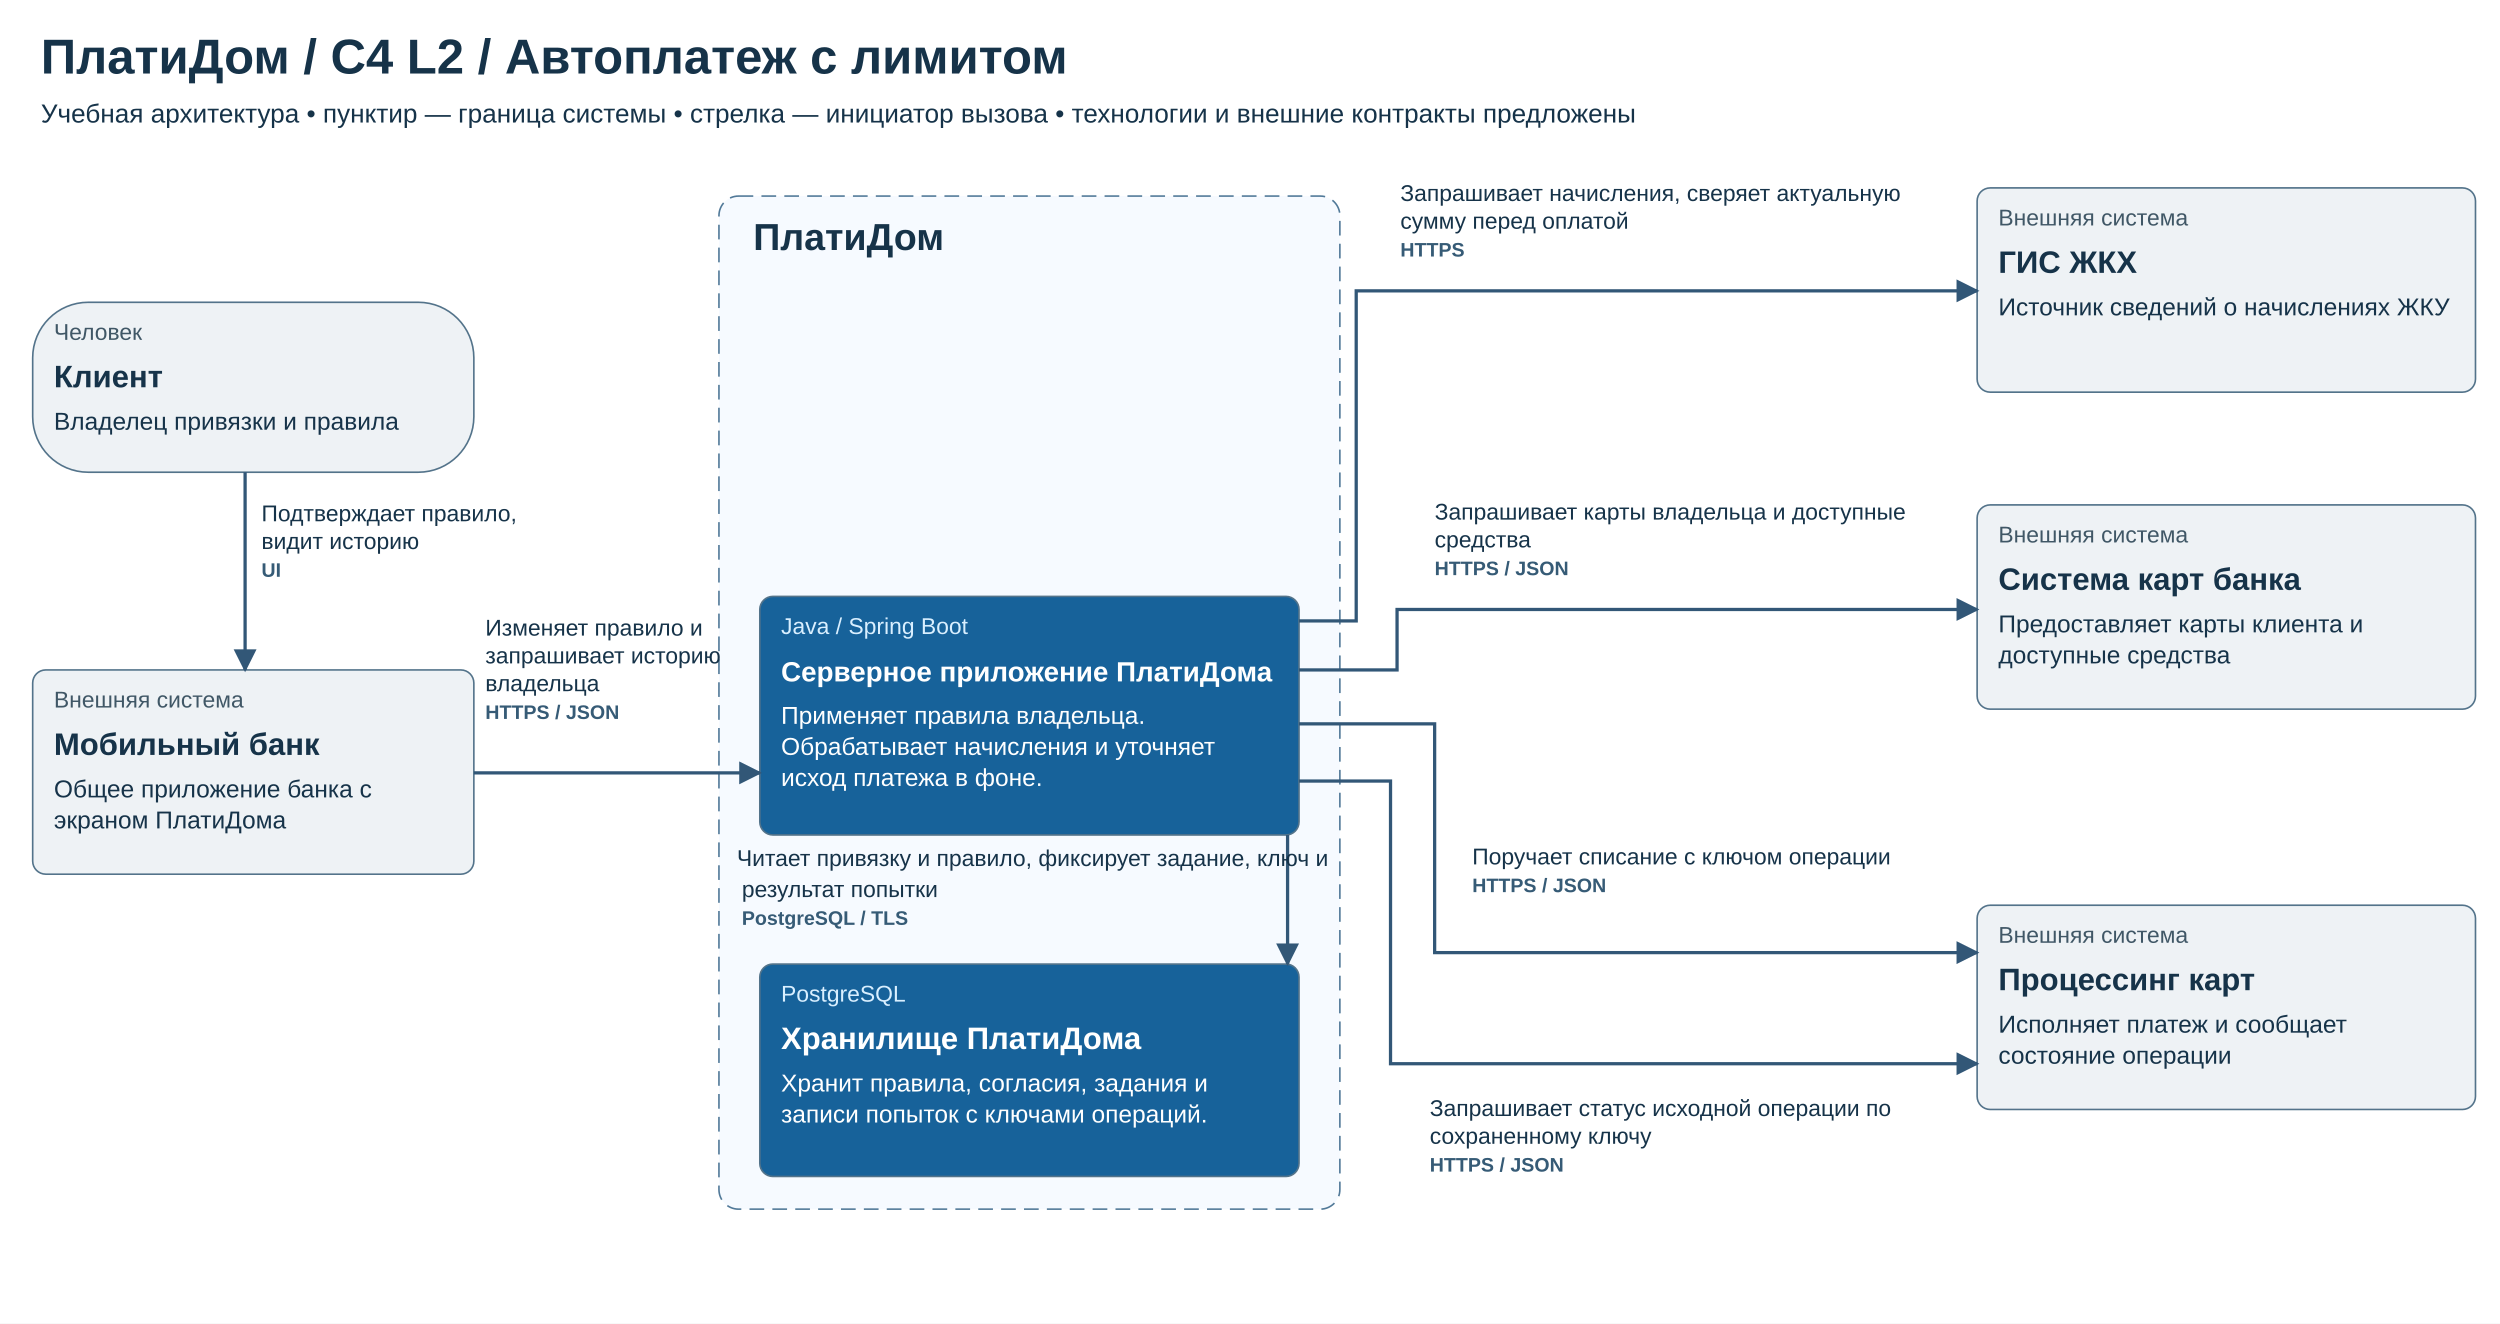
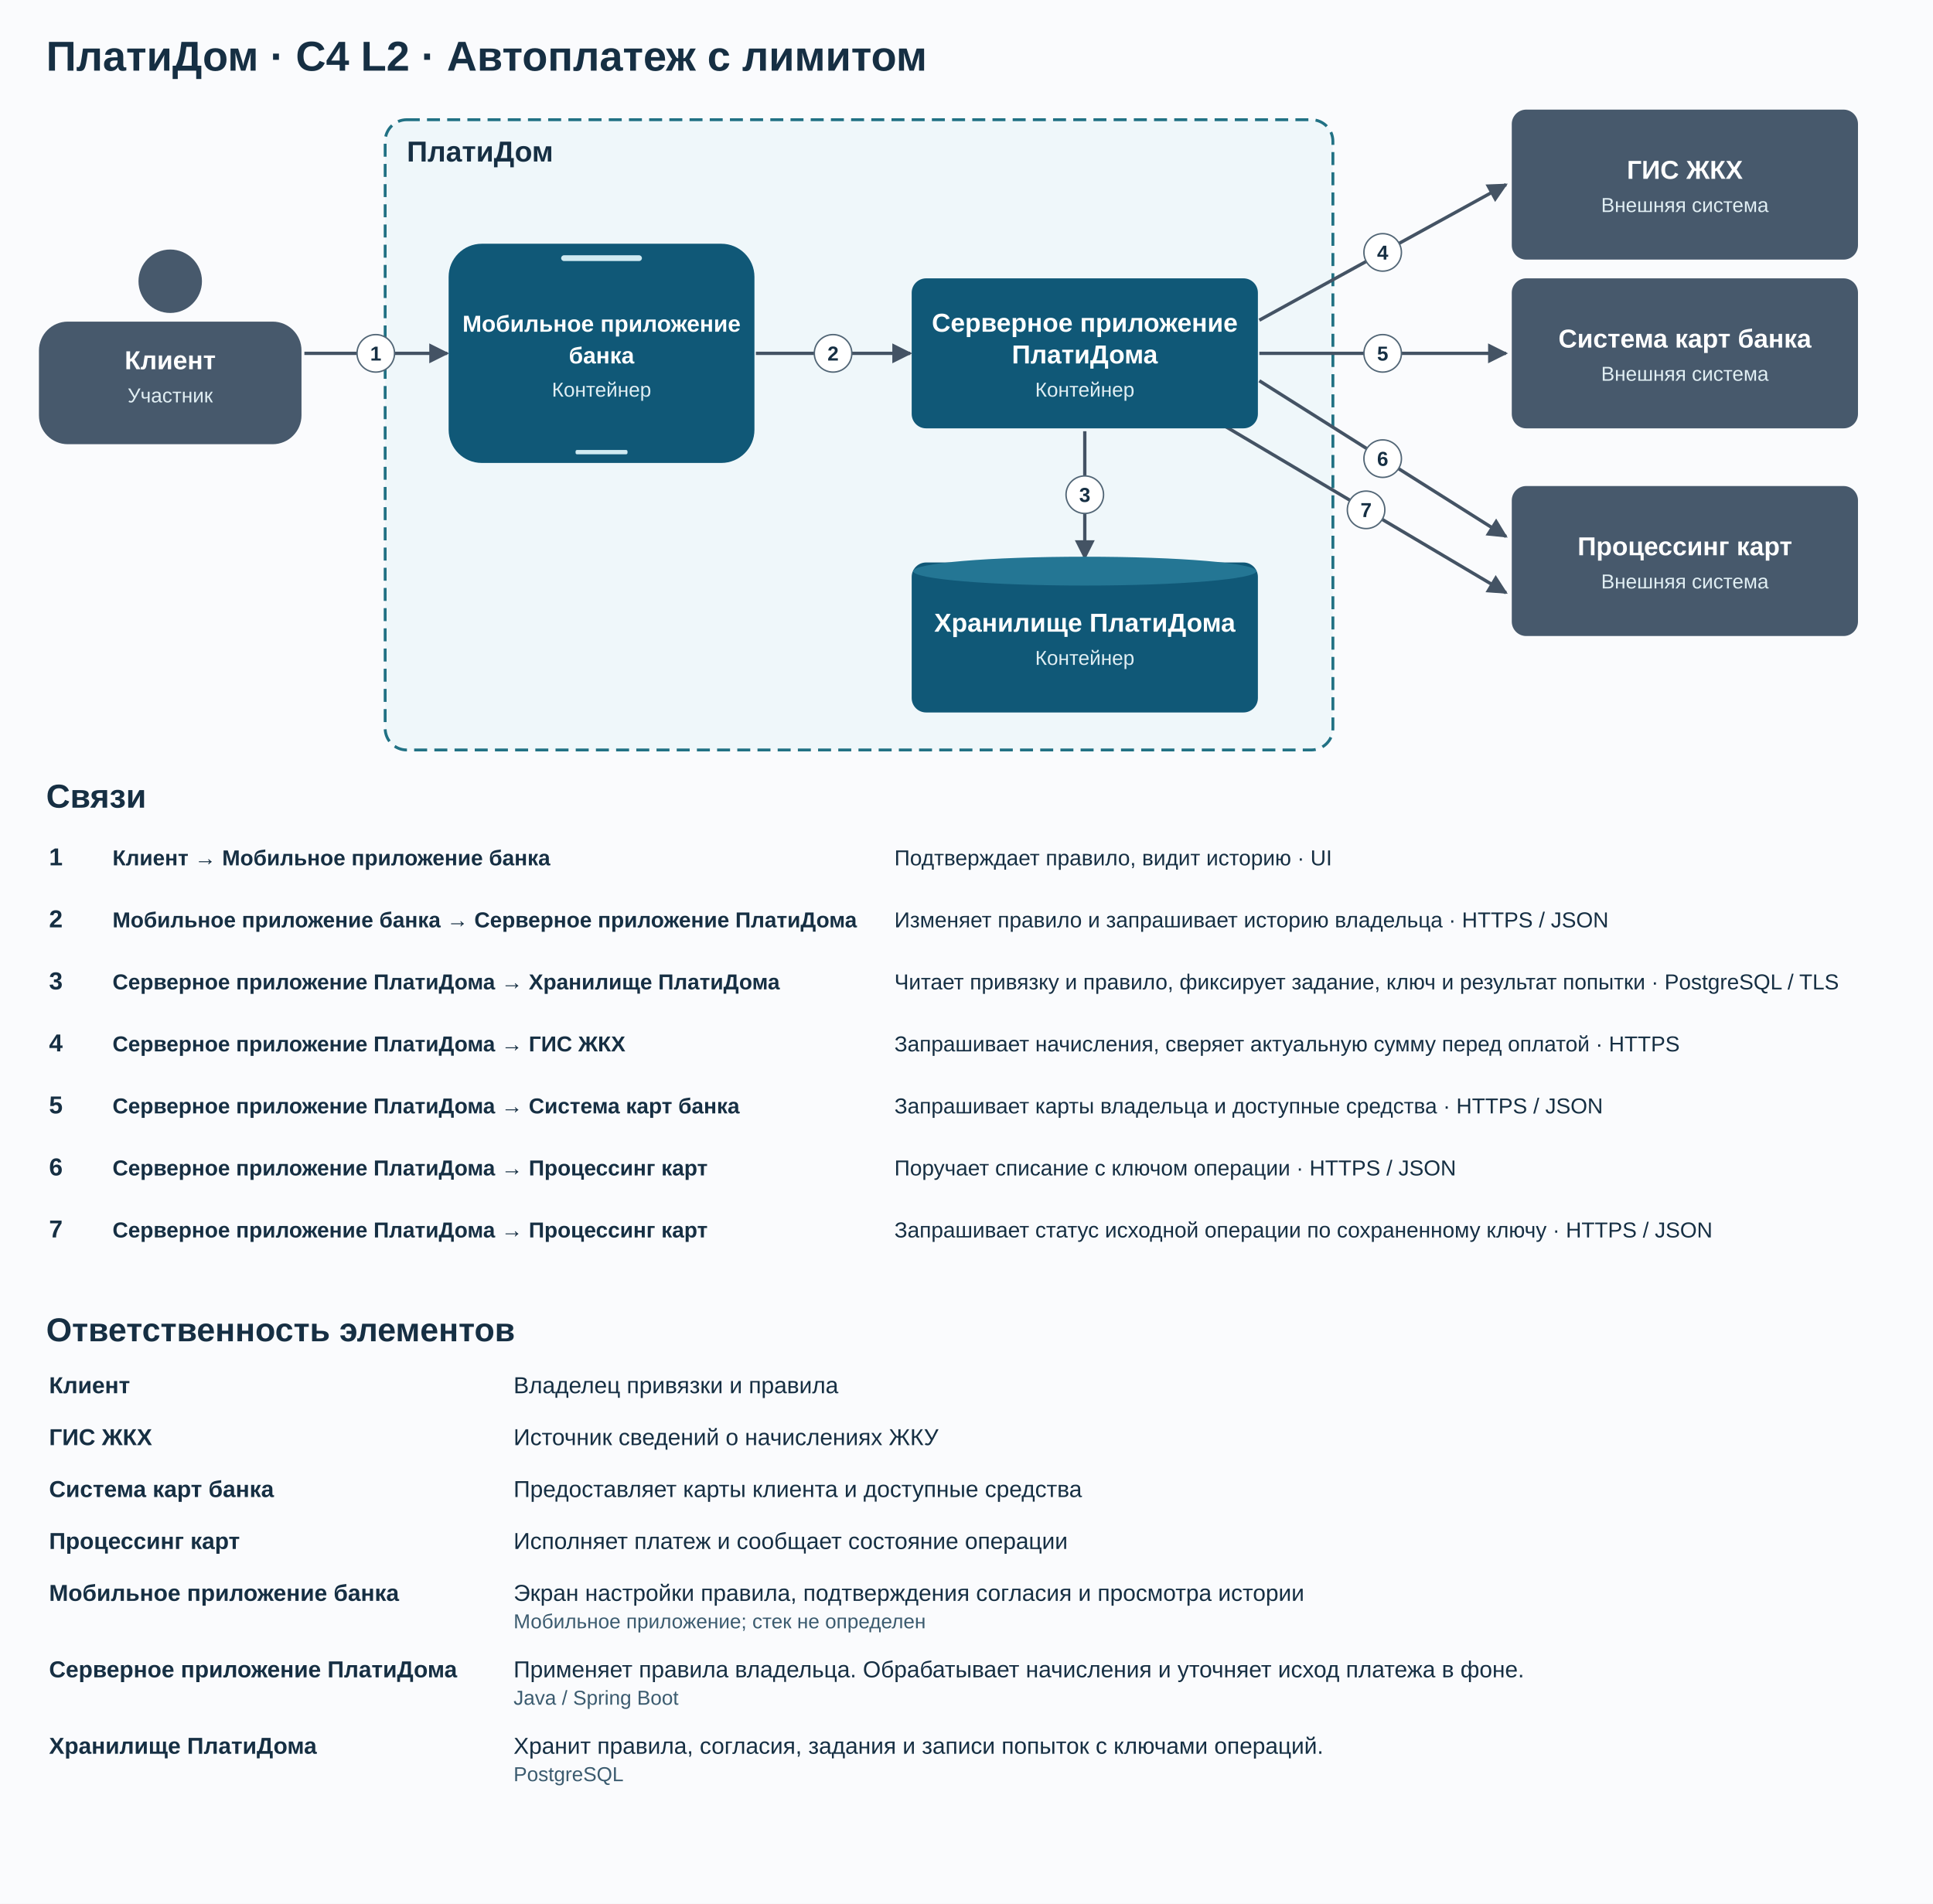
- <svg xmlns="http://www.w3.org/2000/svg" width="1530" height="810" viewBox="0 0 1530 810">
+ <svg xmlns="http://www.w3.org/2000/svg" viewBox="0 0 1340 1320" width="1340" height="1320" font-family="Arial, sans-serif" fill="#162f43" role="img">
  <defs>
-     <marker id="a" viewBox="0 0 10 10" refX="9" refY="5" markerWidth="7" markerHeight="7" orient="auto">
-       <path d="M0,0 L10,5 L0,10Z" fill="#325777" />
+     <marker id="arr" viewBox="0 0 10 10" refX="9" refY="5" markerWidth="6" markerHeight="6" orient="auto">
+       <path d="M0 0 L10 5 L0 10Z" fill="#445364" />
    </marker>
  </defs>
-   <rect width="100%" height="100%" fill="white" />
-   <g font-family="Arial,sans-serif" fill="#163349">
-     <text x="25" y="45" font-size="30" font-weight="700" fill="#163349">ПлатиДом  /  C4 L2  /  Автоплатеж с лимитом</text>
-     <text x="25" y="75" font-size="16" font-weight="400" fill="#163349">Учебная архитектура  •  пунктир — граница системы  •  стрелка — инициатор вызова  •  технологии и внешние контракты предложены</text>
-     <rect x="440" y="120" width="380" height="620" rx="12" fill="#f6faff" stroke="#517998" stroke-dasharray="9 5" />
-     <text x="461" y="153" font-size="23" font-weight="700" fill="#163349">ПлатиДом</text>
-     <rect x="20" y="185" width="270" height="104" rx="34" fill="#eef2f5" stroke="#53738a" />
-     <text x="33" y="208" font-size="14" font-weight="400" fill="#405766">Человек</text>
-     <text x="33" y="237" font-size="19" font-weight="700" fill="#163349">Клиент</text>
-     <text x="33" y="263" font-size="15" font-weight="400" fill="#163349">Владелец привязки и правила</text>
-     <rect x="20" y="410" width="270" height="125" rx="8" fill="#eef2f5" stroke="#53738a" />
-     <text x="33" y="433" font-size="14" font-weight="400" fill="#405766">Внешняя система</text>
-     <text x="33" y="462" font-size="19" font-weight="700" fill="#163349">Мобильный банк</text>
-     <text x="33" y="488" font-size="15" font-weight="400" fill="#163349">Общее приложение банка с</text>
-     <text x="33" y="507" font-size="15" font-weight="400" fill="#163349">экраном ПлатиДома</text>
-     <rect x="465" y="365" width="330" height="146" rx="8" fill="#17629a" stroke="#53738a" />
-     <text x="478" y="388" font-size="14" font-weight="400" fill="#d9efff">Java / Spring Boot</text>
-     <text x="478" y="417" font-size="17" font-weight="700" fill="white">Серверное приложение ПлатиДома</text>
-     <text x="478" y="443" font-size="15" font-weight="400" fill="white">Применяет правила владельца.</text>
-     <text x="478" y="462" font-size="15" font-weight="400" fill="white">Обрабатывает начисления и уточняет</text>
-     <text x="478" y="481" font-size="15" font-weight="400" fill="white">исход платежа в фоне.</text>
-     <rect x="465" y="590" width="330" height="130" rx="8" fill="#17629a" stroke="#53738a" />
-     <text x="478" y="613" font-size="14" font-weight="400" fill="#d9efff">PostgreSQL</text>
-     <text x="478" y="642" font-size="19" font-weight="700" fill="white">Хранилище ПлатиДома</text>
-     <text x="478" y="668" font-size="15" font-weight="400" fill="white">Хранит правила, согласия, задания и</text>
-     <text x="478" y="687" font-size="15" font-weight="400" fill="white">записи попыток с ключами операций.</text>
-     <rect x="1210" y="115" width="305" height="125" rx="8" fill="#eef2f5" stroke="#53738a" />
-     <text x="1223" y="138" font-size="14" font-weight="400" fill="#405766">Внешняя система</text>
-     <text x="1223" y="167" font-size="19" font-weight="700" fill="#163349">ГИС ЖКХ</text>
-     <text x="1223" y="193" font-size="15" font-weight="400" fill="#163349">Источник сведений о начислениях ЖКУ</text>
-     <rect x="1210" y="309" width="305" height="125" rx="8" fill="#eef2f5" stroke="#53738a" />
-     <text x="1223" y="332" font-size="14" font-weight="400" fill="#405766">Внешняя система</text>
-     <text x="1223" y="361" font-size="19" font-weight="700" fill="#163349">Система карт банка</text>
-     <text x="1223" y="387" font-size="15" font-weight="400" fill="#163349">Предоставляет карты клиента и</text>
-     <text x="1223" y="406" font-size="15" font-weight="400" fill="#163349">доступные средства</text>
-     <rect x="1210" y="554" width="305" height="125" rx="8" fill="#eef2f5" stroke="#53738a" />
-     <text x="1223" y="577" font-size="14" font-weight="400" fill="#405766">Внешняя система</text>
-     <text x="1223" y="606" font-size="19" font-weight="700" fill="#163349">Процессинг карт</text>
-     <text x="1223" y="632" font-size="15" font-weight="400" fill="#163349">Исполняет платеж и сообщает</text>
-     <text x="1223" y="651" font-size="15" font-weight="400" fill="#163349">состояние операции</text>
-     <path d="M150 289 V410" stroke="#325777" stroke-width="2" fill="none" marker-end="url(#a)" />
-     <text x="160" y="319" font-size="14" font-weight="400" fill="#163349">Подтверждает правило,</text>
-     <text x="160" y="336" font-size="14" font-weight="400" fill="#163349">видит историю</text>
-     <text x="160" y="353" font-size="12" font-weight="700" fill="#365b76">UI</text>
-     <path d="M290 473 H465" stroke="#325777" stroke-width="2" fill="none" marker-end="url(#a)" />
-     <text x="297" y="389" font-size="14" font-weight="400" fill="#163349">Изменяет правило и</text>
-     <text x="297" y="406" font-size="14" font-weight="400" fill="#163349">запрашивает историю</text>
-     <text x="297" y="423" font-size="14" font-weight="400" fill="#163349">владельца</text>
-     <text x="297" y="440" font-size="12" font-weight="700" fill="#365b76">HTTPS / JSON</text>
-     <path d="M788 511 V590" stroke="#325777" stroke-width="2" fill="none" marker-end="url(#a)" />
-     <text x="451" y="530" font-size="14" font-weight="400" fill="#163349">Читает привязку и правило, фиксирует задание, ключ и</text>
-     <text x="454" y="549" font-size="14" font-weight="400" fill="#163349">результат попытки</text>
-     <text x="454" y="566" font-size="12" font-weight="700" fill="#365b76">PostgreSQL / TLS</text>
-     <path d="M795 380 H830 V178 H1210" stroke="#325777" stroke-width="2" fill="none" marker-end="url(#a)" />
-     <text x="857" y="123" font-size="14" font-weight="400" fill="#163349">Запрашивает начисления, сверяет актуальную</text>
-     <text x="857" y="140" font-size="14" font-weight="400" fill="#163349">сумму перед оплатой</text>
-     <text x="857" y="157" font-size="12" font-weight="700" fill="#365b76">HTTPS</text>
-     <path d="M795 410 H855 V373 H1210" stroke="#325777" stroke-width="2" fill="none" marker-end="url(#a)" />
-     <text x="878" y="318" font-size="14" font-weight="400" fill="#163349">Запрашивает карты владельца и доступные</text>
-     <text x="878" y="335" font-size="14" font-weight="400" fill="#163349">средства</text>
-     <text x="878" y="352" font-size="12" font-weight="700" fill="#365b76">HTTPS / JSON</text>
-     <path d="M795 443 H878 V583 H1210" stroke="#325777" stroke-width="2" fill="none" marker-end="url(#a)" />
-     <text x="901" y="529" font-size="14" font-weight="400" fill="#163349">Поручает списание с ключом операции</text>
-     <text x="901" y="546" font-size="12" font-weight="700" fill="#365b76">HTTPS / JSON</text>
-     <path d="M795 478 H851 V651 H1210" stroke="#325777" stroke-width="2" fill="none" marker-end="url(#a)" />
-     <text x="875" y="683" font-size="14" font-weight="400" fill="#163349">Запрашивает статус исходной операции по</text>
-     <text x="875" y="700" font-size="14" font-weight="400" fill="#163349">сохраненному ключу</text>
-     <text x="875" y="717" font-size="12" font-weight="700" fill="#365b76">HTTPS / JSON</text>
-   </g>
+   <rect x="0" y="0" width="1340" height="1320" rx="0" fill="#fafbfd" />
+   <text x="32" y="49" font-size="29" font-weight="700">ПлатиДом   ·   C4 L2   ·   Автоплатеж с лимитом</text>
+   <rect x="267" y="83" width="657" height="437" rx="15" fill="#eff7fa" stroke="#217184" stroke-width="2" stroke-dasharray="9 5" />
+   <text x="282" y="112" font-size="20" font-weight="700">ПлатиДом</text>
+   <path d="M211 245 L310 245" stroke="#445364" stroke-width="2.3" marker-end="url(#arr)" />
+   <circle cx="260.5" cy="245" r="13" fill="#fff" stroke="#526676" />
+   <text x="260.5" y="250" font-size="14" text-anchor="middle" font-weight="700">1</text>
+   <path d="M524 245 L631 245" stroke="#445364" stroke-width="2.3" marker-end="url(#arr)" />
+   <circle cx="577.5" cy="245" r="13" fill="#fff" stroke="#526676" />
+   <text x="577.5" y="250" font-size="14" text-anchor="middle" font-weight="700">2</text>
+   <path d="M752 299 L752 387" stroke="#445364" stroke-width="2.3" marker-end="url(#arr)" />
+   <circle cx="752" cy="343" r="13" fill="#fff" stroke="#526676" />
+   <text x="752" y="348" font-size="14" text-anchor="middle" font-weight="700">3</text>
+   <path d="M873 222 L1044 128" stroke="#445364" stroke-width="2.3" marker-end="url(#arr)" />
+   <circle cx="958.5" cy="175" r="13" fill="#fff" stroke="#526676" />
+   <text x="958.5" y="180" font-size="14" text-anchor="middle" font-weight="700">4</text>
+   <path d="M873 245 L1044 245" stroke="#445364" stroke-width="2.3" marker-end="url(#arr)" />
+   <circle cx="958.5" cy="245" r="13" fill="#fff" stroke="#526676" />
+   <text x="958.5" y="250" font-size="14" text-anchor="middle" font-weight="700">5</text>
+   <path d="M873 264 L1044 372" stroke="#445364" stroke-width="2.3" marker-end="url(#arr)" />
+   <circle cx="958.5" cy="318" r="13" fill="#fff" stroke="#526676" />
+   <text x="958.5" y="323" font-size="14" text-anchor="middle" font-weight="700">6</text>
+   <path d="M850 296 L1044 411" stroke="#445364" stroke-width="2.3" marker-end="url(#arr)" />
+   <circle cx="947" cy="353.5" r="13" fill="#fff" stroke="#526676" />
+   <text x="947" y="358.5" font-size="14" text-anchor="middle" font-weight="700">7</text>
+   <circle cx="118" cy="195" r="22" fill="#47596c" />
+   <rect x="27" y="223" width="182" height="85" rx="20" fill="#47596c" />
+   <text x="118" y="256" font-size="18" text-anchor="middle" fill="white" font-weight="700">Клиент</text>
+   <text x="118" y="279" font-size="14" text-anchor="middle" fill="#e0eef3">Участник</text>
+   <rect x="1048" y="76" width="240" height="104" rx="10" fill="#47596c" />
+   <text x="1168" y="124" font-size="18" text-anchor="middle" fill="white" font-weight="700">ГИС ЖКХ</text>
+   <text x="1168" y="147" font-size="14" text-anchor="middle" fill="#e0eef3">Внешняя система</text>
+   <rect x="1048" y="193" width="240" height="104" rx="10" fill="#47596c" />
+   <text x="1168" y="241" font-size="18" text-anchor="middle" fill="white" font-weight="700">Система карт банка</text>
+   <text x="1168" y="264" font-size="14" text-anchor="middle" fill="#e0eef3">Внешняя система</text>
+   <rect x="1048" y="337" width="240" height="104" rx="10" fill="#47596c" />
+   <text x="1168" y="385" font-size="18" text-anchor="middle" fill="white" font-weight="700">Процессинг карт</text>
+   <text x="1168" y="408" font-size="14" text-anchor="middle" fill="#e0eef3">Внешняя система</text>
+   <rect x="311" y="169" width="212" height="152" rx="23" fill="#105877" />
+   <rect x="389" y="177" width="56" height="4" rx="2" fill="#d0eaf2" />
+   <rect x="399" y="312" width="36" height="3" rx="1" fill="#d0eaf2" />
+   <text x="417" y="230" font-size="16" text-anchor="middle" fill="white" font-weight="700">Мобильное приложение</text>
+   <text x="417" y="252" font-size="16" text-anchor="middle" fill="white" font-weight="700">банка</text>
+   <text x="417" y="275" font-size="14" text-anchor="middle" fill="#e0eef3">Контейнер</text>
+   <rect x="632" y="193" width="240" height="104" rx="10" fill="#105877" />
+   <text x="752" y="230" font-size="18" text-anchor="middle" fill="white" font-weight="700">Серверное приложение</text>
+   <text x="752" y="252" font-size="18" text-anchor="middle" fill="white" font-weight="700">ПлатиДома</text>
+   <text x="752" y="275" font-size="14" text-anchor="middle" fill="#e0eef3">Контейнер</text>
+   <rect x="632" y="390" width="240" height="104" rx="10" fill="#105877" />
+   <ellipse cx="752" cy="396" rx="119" ry="10" fill="#247694" />
+   <text x="752" y="438" font-size="18" text-anchor="middle" fill="white" font-weight="700">Хранилище ПлатиДома</text>
+   <text x="752" y="461" font-size="14" text-anchor="middle" fill="#e0eef3">Контейнер</text>
+   <text x="32" y="560" font-size="23" font-weight="700">Связи</text>
+   <text x="34" y="600" font-size="17" font-weight="700">1</text>
+   <text x="78" y="600" font-size="15" font-weight="700">Клиент → Мобильное приложение банка</text>
+   <text x="620" y="600" font-size="15">Подтверждает правило, видит историю · UI</text>
+   <text x="34" y="643" font-size="17" font-weight="700">2</text>
+   <text x="78" y="643" font-size="15" font-weight="700">Мобильное приложение банка → Серверное приложение ПлатиДома</text>
+   <text x="620" y="643" font-size="15">Изменяет правило и запрашивает историю владельца · HTTPS / JSON</text>
+   <text x="34" y="686" font-size="17" font-weight="700">3</text>
+   <text x="78" y="686" font-size="15" font-weight="700">Серверное приложение ПлатиДома → Хранилище ПлатиДома</text>
+   <text x="620" y="686" font-size="15">Читает привязку и правило, фиксирует задание, ключ и результат попытки · PostgreSQL / TLS</text>
+   <text x="34" y="729" font-size="17" font-weight="700">4</text>
+   <text x="78" y="729" font-size="15" font-weight="700">Серверное приложение ПлатиДома → ГИС ЖКХ</text>
+   <text x="620" y="729" font-size="15">Запрашивает начисления, сверяет актуальную сумму перед оплатой · HTTPS</text>
+   <text x="34" y="772" font-size="17" font-weight="700">5</text>
+   <text x="78" y="772" font-size="15" font-weight="700">Серверное приложение ПлатиДома → Система карт банка</text>
+   <text x="620" y="772" font-size="15">Запрашивает карты владельца и доступные средства · HTTPS / JSON</text>
+   <text x="34" y="815" font-size="17" font-weight="700">6</text>
+   <text x="78" y="815" font-size="15" font-weight="700">Серверное приложение ПлатиДома → Процессинг карт</text>
+   <text x="620" y="815" font-size="15">Поручает списание с ключом операции · HTTPS / JSON</text>
+   <text x="34" y="858" font-size="17" font-weight="700">7</text>
+   <text x="78" y="858" font-size="15" font-weight="700">Серверное приложение ПлатиДома → Процессинг карт</text>
+   <text x="620" y="858" font-size="15">Запрашивает статус исходной операции по сохраненному ключу · HTTPS / JSON</text>
+   <text x="32" y="930" font-size="23" font-weight="700">Ответственность элементов</text>
+   <text x="34" y="966" font-size="16" font-weight="700">Клиент</text>
+   <text x="356" y="966" font-size="16">Владелец привязки и правила</text>
+   <text x="34" y="1002" font-size="16" font-weight="700">ГИС ЖКХ</text>
+   <text x="356" y="1002" font-size="16">Источник сведений о начислениях ЖКУ</text>
+   <text x="34" y="1038" font-size="16" font-weight="700">Система карт банка</text>
+   <text x="356" y="1038" font-size="16">Предоставляет карты клиента и доступные средства</text>
+   <text x="34" y="1074" font-size="16" font-weight="700">Процессинг карт</text>
+   <text x="356" y="1074" font-size="16">Исполняет платеж и сообщает состояние операции</text>
+   <text x="34" y="1110" font-size="16" font-weight="700">Мобильное приложение банка</text>
+   <text x="356" y="1110" font-size="16">Экран настройки правила, подтверждения согласия и просмотра истории</text>
+   <text x="356" y="1129" font-size="14" fill="#3b5b6f">Мобильное приложение; стек не определен</text>
+   <text x="34" y="1163" font-size="16" font-weight="700">Серверное приложение ПлатиДома</text>
+   <text x="356" y="1163" font-size="16">Применяет правила владельца. Обрабатывает начисления и уточняет исход платежа в фоне.</text>
+   <text x="356" y="1182" font-size="14" fill="#3b5b6f">Java / Spring Boot</text>
+   <text x="34" y="1216" font-size="16" font-weight="700">Хранилище ПлатиДома</text>
+   <text x="356" y="1216" font-size="16">Хранит правила, согласия, задания и записи попыток с ключами операций.</text>
+   <text x="356" y="1235" font-size="14" fill="#3b5b6f">PostgreSQL</text>
</svg>
